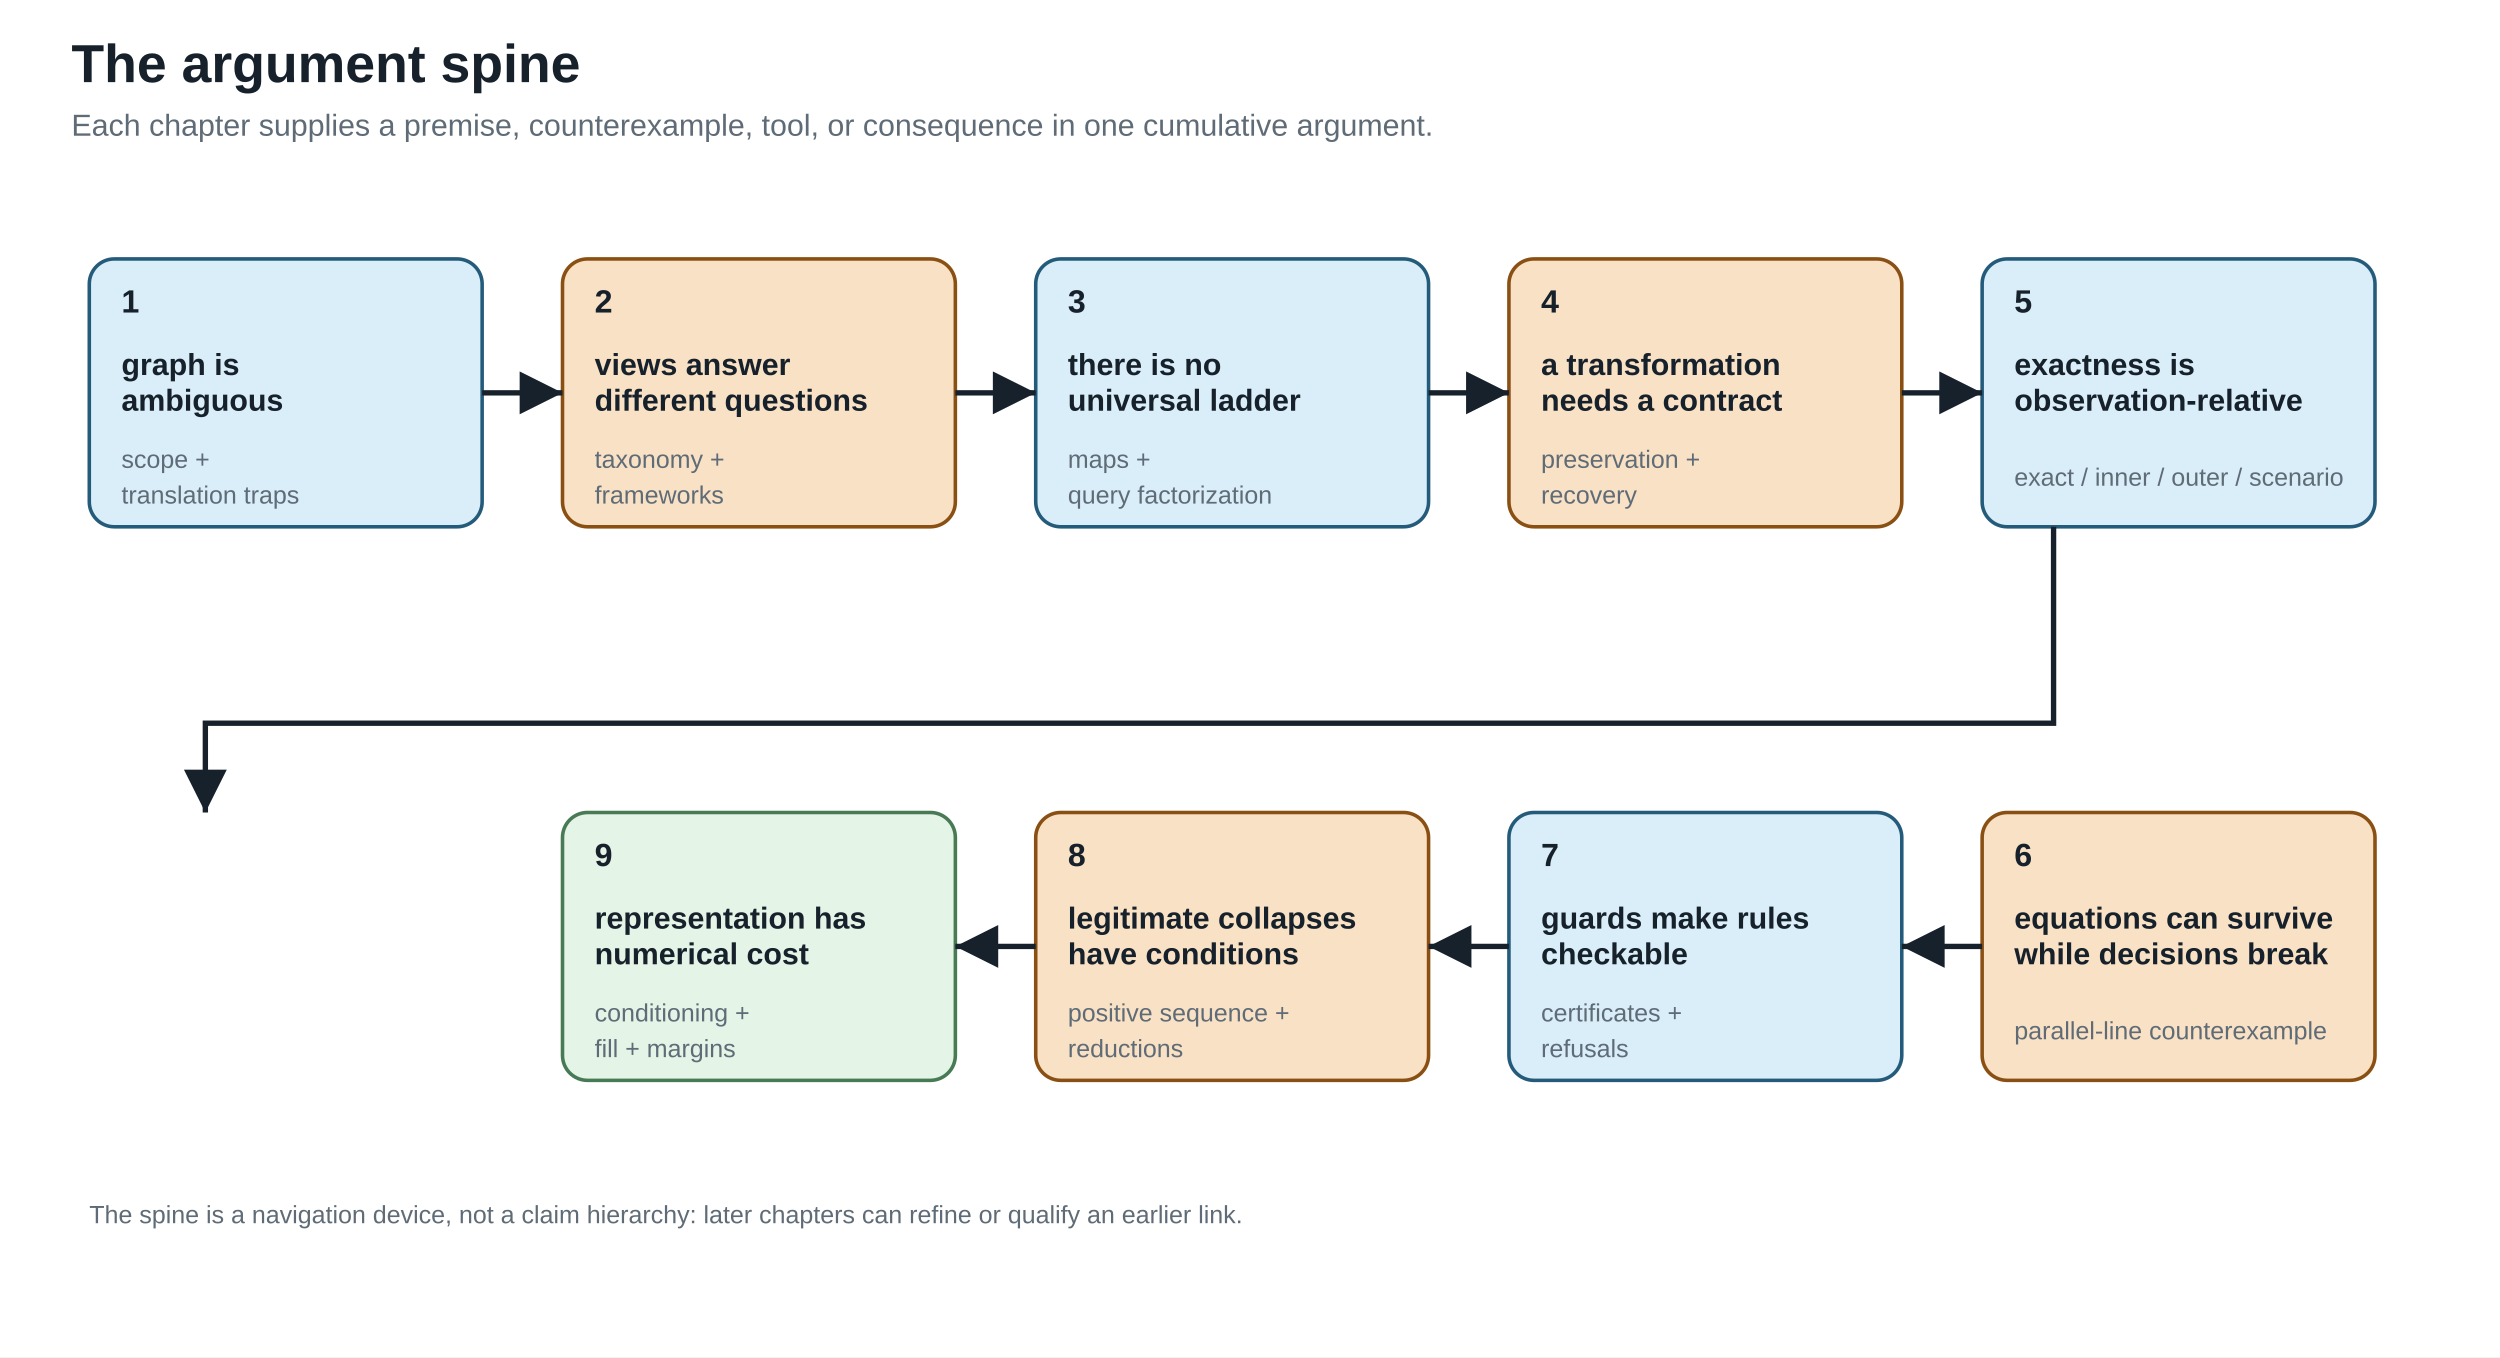
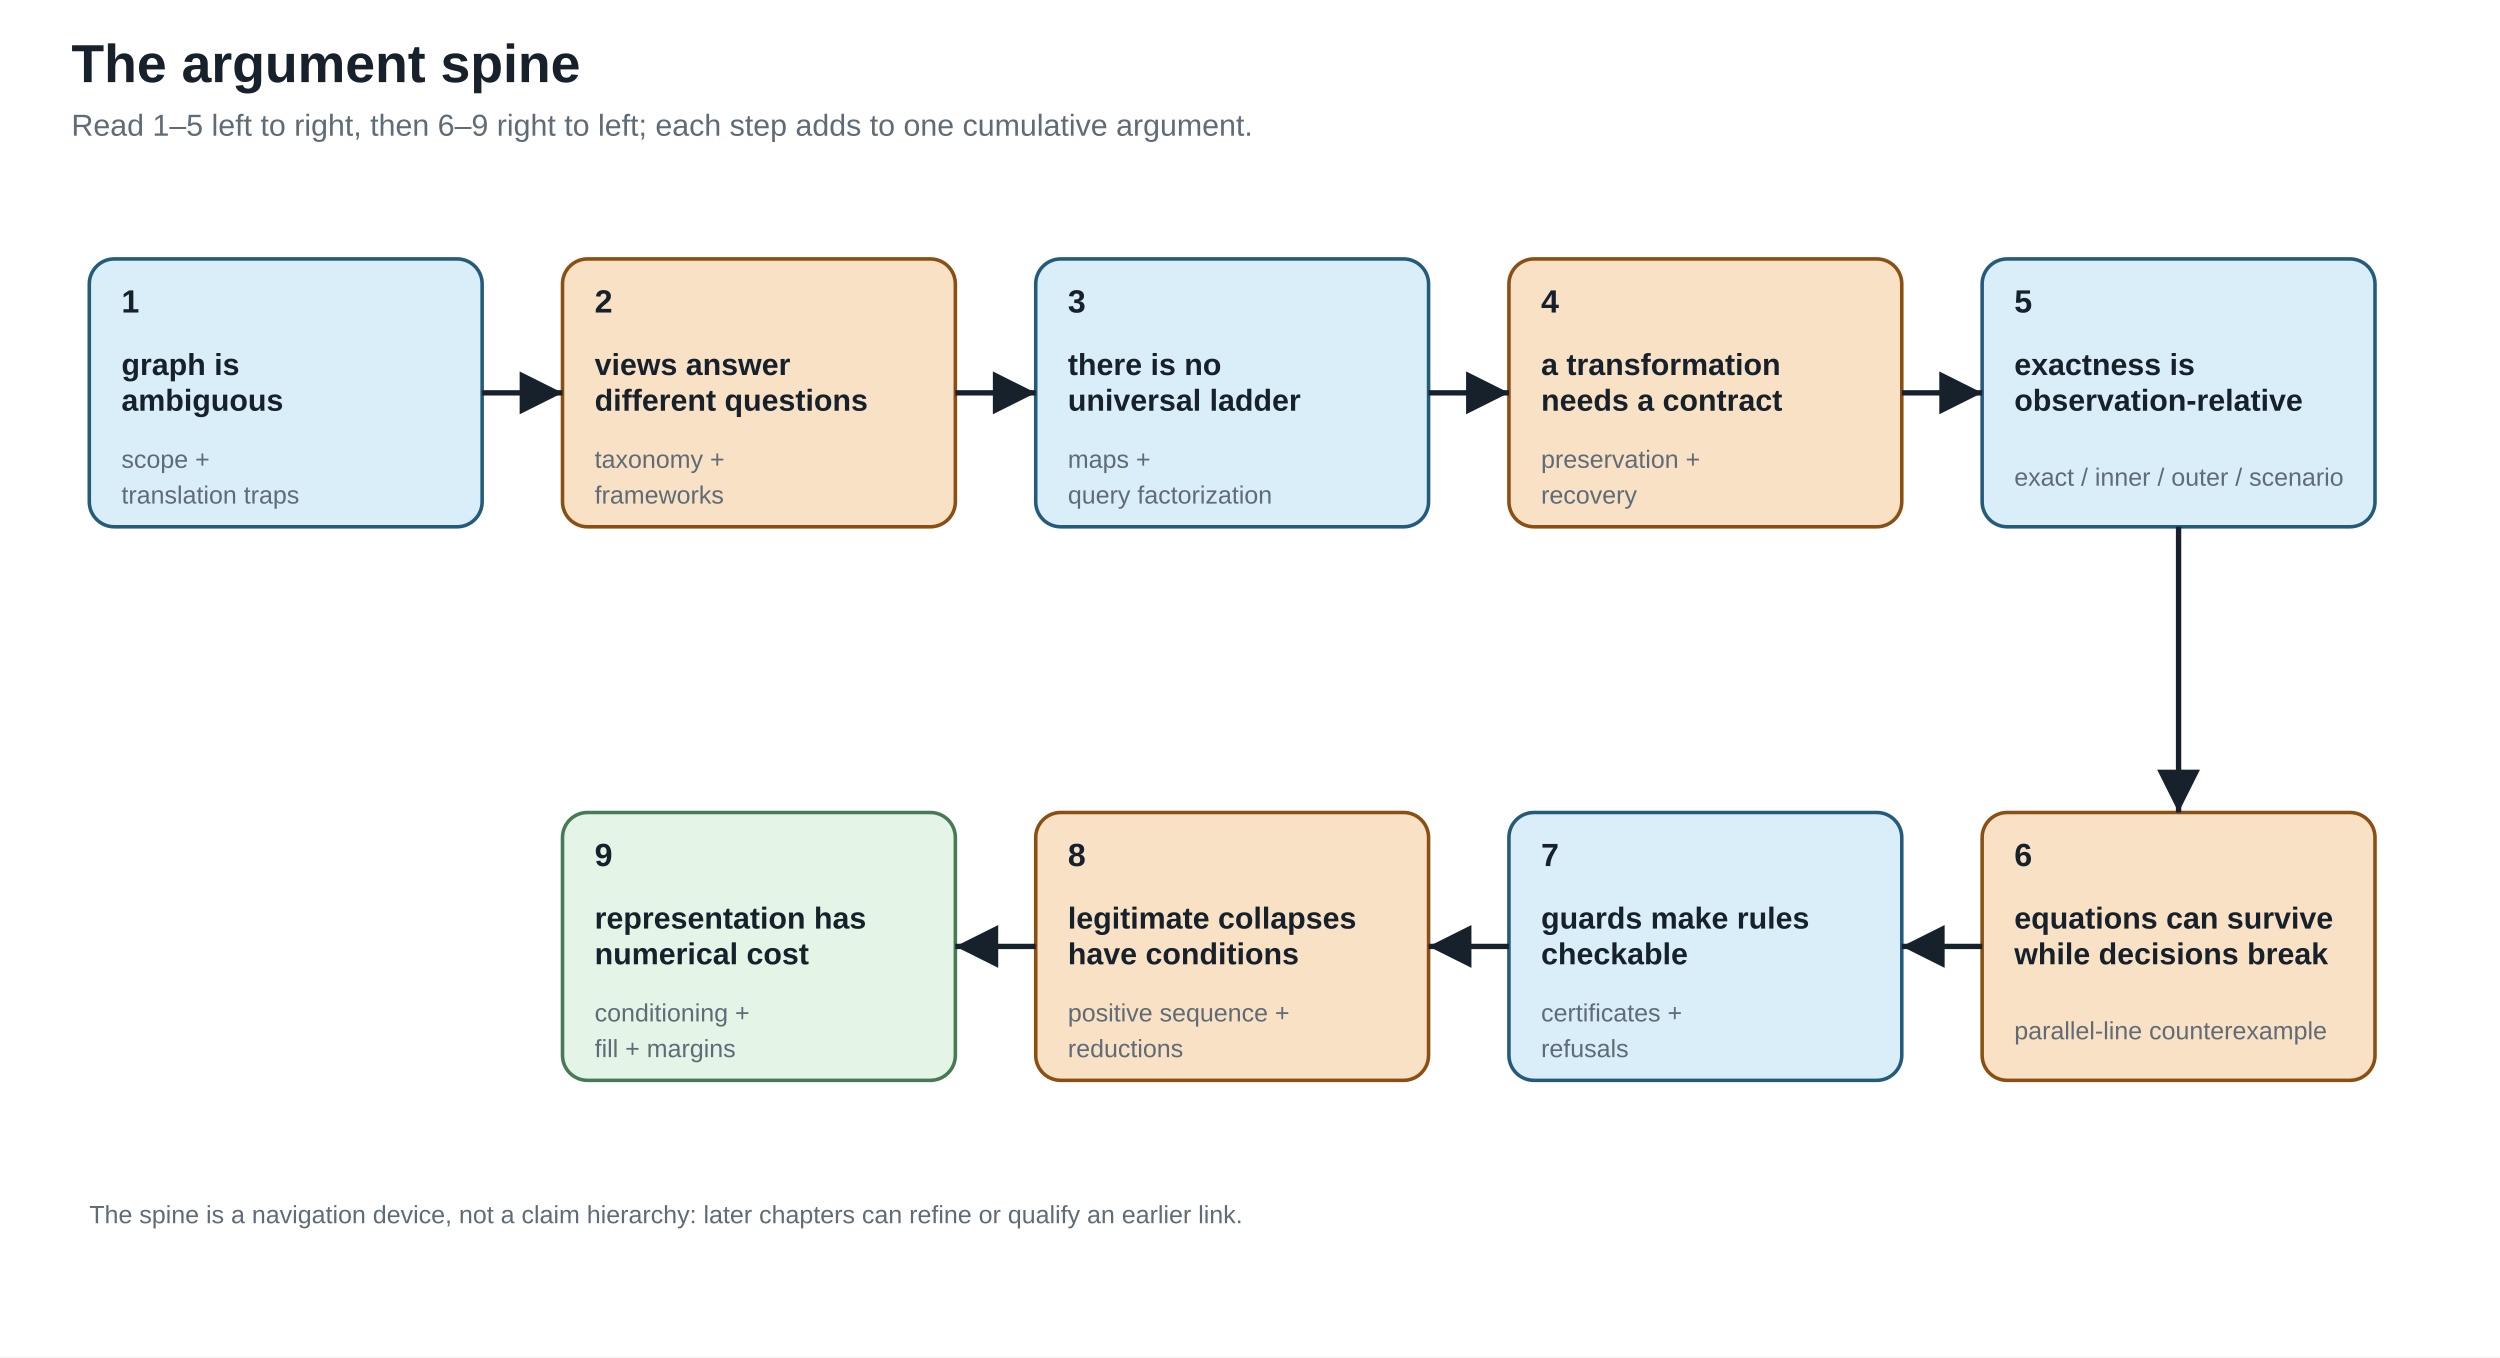
<svg xmlns="http://www.w3.org/2000/svg" width="1400" height="760" viewBox="0 0 1400 760">
  <rect width="1400" height="760" fill="white" />
  <style>text{font-family:Arial,sans-serif;fill:#17212b}.title{font-size:30px;font-weight:bold}.sub{font-size:17px;fill:#5f6b76}.step{fill:#d9eef8;stroke:#245b7a;stroke-width:2}.step.alt{fill:#f8e1c4;stroke:#8a4f13}.step.final{fill:#e4f4e7;stroke:#477a55}.num{font-size:18px;font-weight:bold}.head{font-size:17px;font-weight:bold}.small{font-size:14px;fill:#5f6b76}.arrow{stroke:#17212b;stroke-width:3;fill:none;marker-end:url(#arrow)}</style>
  <defs>
    <marker id="arrow" markerWidth="10" markerHeight="10" refX="8" refY="4" orient="auto">
      <path d="M0,0 L8,4 L0,8 z" fill="#17212b" />
    </marker>
  </defs>
  <text x="40" y="46" class="title" text-anchor="start">The argument spine</text>
-   <text x="40" y="76" class="sub" text-anchor="start">Each chapter supplies a premise, counterexample, tool, or consequence in one cumulative argument.</text>
+   <text x="40" y="76" class="sub" text-anchor="start">Read 1–5 left to right, then 6–9 right to left; each step adds to one cumulative argument.</text>
  <rect x="50" y="145" width="220" height="150" rx="14" class="step" />
  <text x="68" y="175" class="num" text-anchor="start">1</text>
  <text x="68" y="210" class="head" text-anchor="start">graph is</text>
  <text x="68" y="230" class="head" text-anchor="start">ambiguous</text>
  <text x="68" y="262" class="small" text-anchor="start">scope +</text>
  <text x="68" y="282" class="small" text-anchor="start">translation traps</text>
  <rect x="315" y="145" width="220" height="150" rx="14" class="step alt" />
  <text x="333" y="175" class="num" text-anchor="start">2</text>
  <text x="333" y="210" class="head" text-anchor="start">views answer</text>
  <text x="333" y="230" class="head" text-anchor="start">different questions</text>
  <text x="333" y="262" class="small" text-anchor="start">taxonomy +</text>
  <text x="333" y="282" class="small" text-anchor="start">frameworks</text>
  <rect x="580" y="145" width="220" height="150" rx="14" class="step" />
  <text x="598" y="175" class="num" text-anchor="start">3</text>
  <text x="598" y="210" class="head" text-anchor="start">there is no</text>
  <text x="598" y="230" class="head" text-anchor="start">universal ladder</text>
  <text x="598" y="262" class="small" text-anchor="start">maps +</text>
  <text x="598" y="282" class="small" text-anchor="start">query factorization</text>
  <rect x="845" y="145" width="220" height="150" rx="14" class="step alt" />
  <text x="863" y="175" class="num" text-anchor="start">4</text>
  <text x="863" y="210" class="head" text-anchor="start">a transformation</text>
  <text x="863" y="230" class="head" text-anchor="start">needs a contract</text>
  <text x="863" y="262" class="small" text-anchor="start">preservation +</text>
  <text x="863" y="282" class="small" text-anchor="start">recovery</text>
  <rect x="1110" y="145" width="220" height="150" rx="14" class="step" />
  <text x="1128" y="175" class="num" text-anchor="start">5</text>
  <text x="1128" y="210" class="head" text-anchor="start">exactness is</text>
  <text x="1128" y="230" class="head" text-anchor="start">observation-relative</text>
  <text x="1128" y="272" class="small" text-anchor="start">exact / inner / outer / scenario</text>
  <rect x="1110" y="455" width="220" height="150" rx="14" class="step alt" />
  <text x="1128" y="485" class="num" text-anchor="start">6</text>
  <text x="1128" y="520" class="head" text-anchor="start">equations can survive</text>
  <text x="1128" y="540" class="head" text-anchor="start">while decisions break</text>
  <text x="1128" y="582" class="small" text-anchor="start">parallel-line counterexample</text>
  <rect x="845" y="455" width="220" height="150" rx="14" class="step" />
  <text x="863" y="485" class="num" text-anchor="start">7</text>
  <text x="863" y="520" class="head" text-anchor="start">guards make rules</text>
  <text x="863" y="540" class="head" text-anchor="start">checkable</text>
  <text x="863" y="572" class="small" text-anchor="start">certificates +</text>
  <text x="863" y="592" class="small" text-anchor="start">refusals</text>
  <rect x="580" y="455" width="220" height="150" rx="14" class="step alt" />
  <text x="598" y="485" class="num" text-anchor="start">8</text>
  <text x="598" y="520" class="head" text-anchor="start">legitimate collapses</text>
  <text x="598" y="540" class="head" text-anchor="start">have conditions</text>
  <text x="598" y="572" class="small" text-anchor="start">positive sequence +</text>
  <text x="598" y="592" class="small" text-anchor="start">reductions</text>
  <rect x="315" y="455" width="220" height="150" rx="14" class="step final" />
  <text x="333" y="485" class="num" text-anchor="start">9</text>
  <text x="333" y="520" class="head" text-anchor="start">representation has</text>
  <text x="333" y="540" class="head" text-anchor="start">numerical cost</text>
  <text x="333" y="572" class="small" text-anchor="start">conditioning +</text>
  <text x="333" y="592" class="small" text-anchor="start">fill + margins</text>
  <path d="M270 220 L315 220" class="arrow" />
  <path d="M535 220 L580 220" class="arrow" />
  <path d="M800 220 L845 220" class="arrow" />
  <path d="M1065 220 L1110 220" class="arrow" />
-   <path d="M1150 295 L1150 405 L115 405 L115 455" class="arrow" />
+   <path d="M1220 295 L1220 455" class="arrow" />
  <path d="M1110 530 L1065 530" class="arrow" />
  <path d="M845 530 L800 530" class="arrow" />
  <path d="M580 530 L535 530" class="arrow" />
  <text x="50" y="685" class="small" text-anchor="start">The spine is a navigation device, not a claim hierarchy: later chapters can refine or qualify an earlier link.</text>
</svg>
